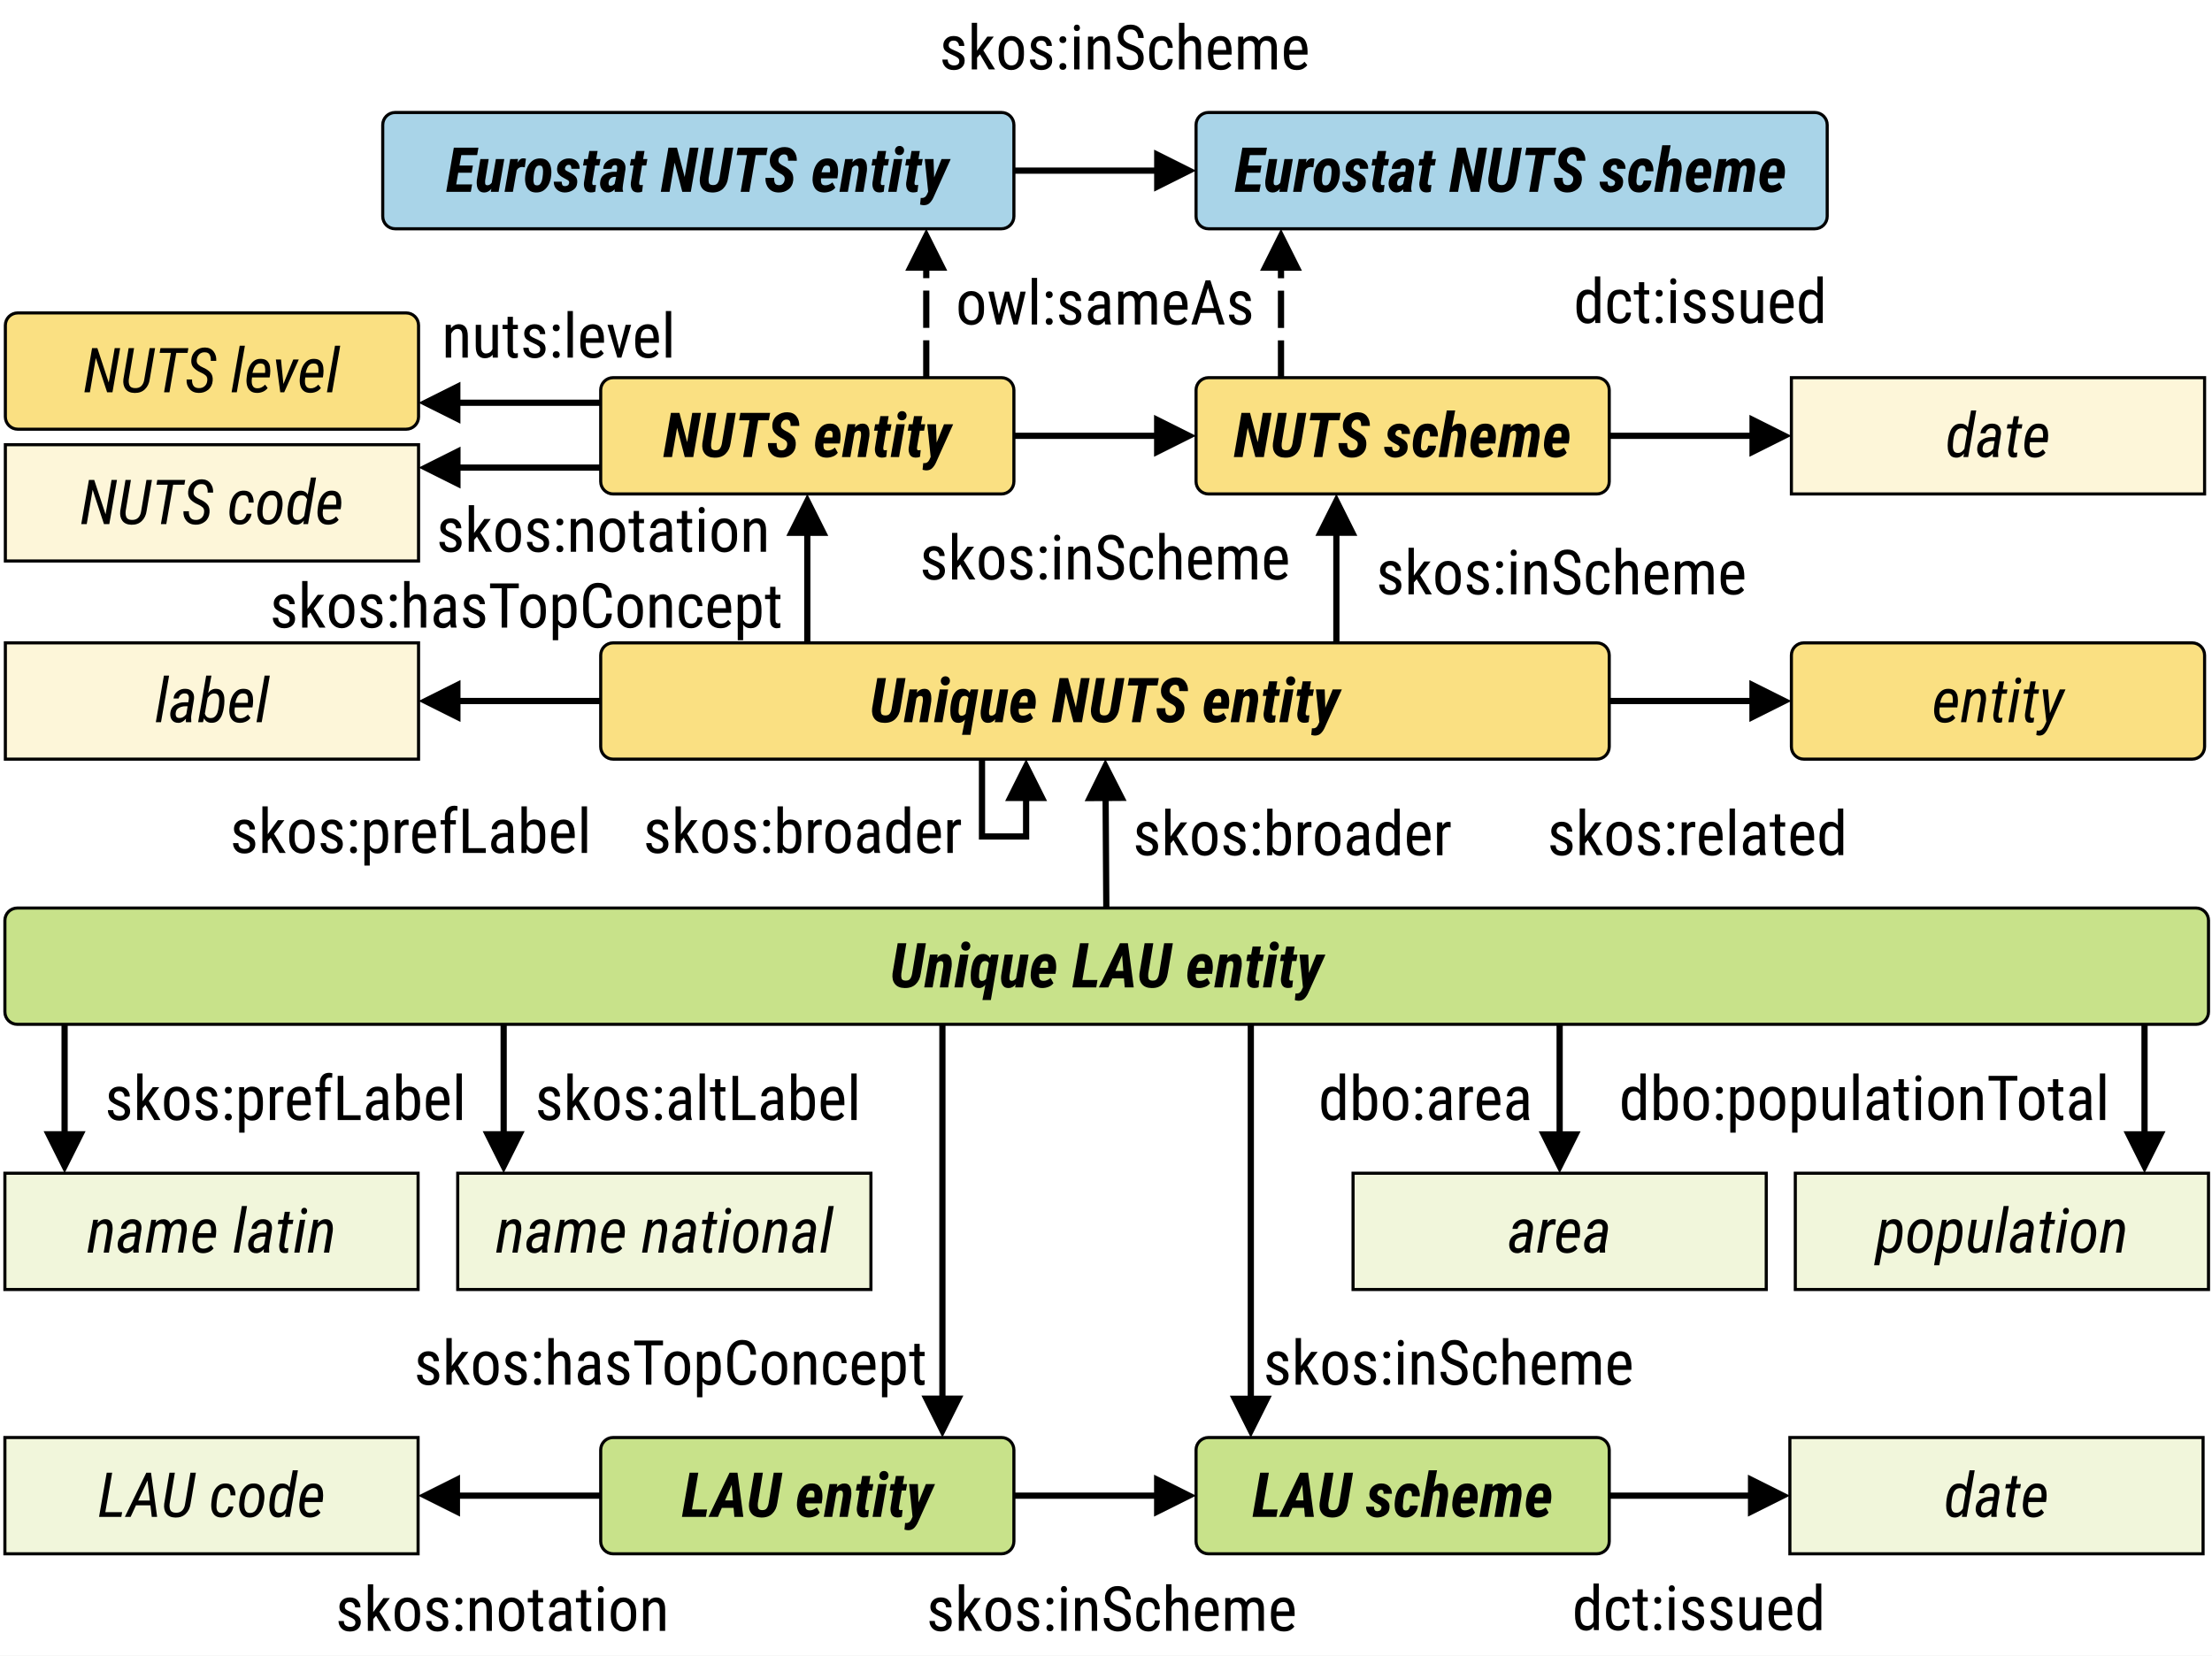
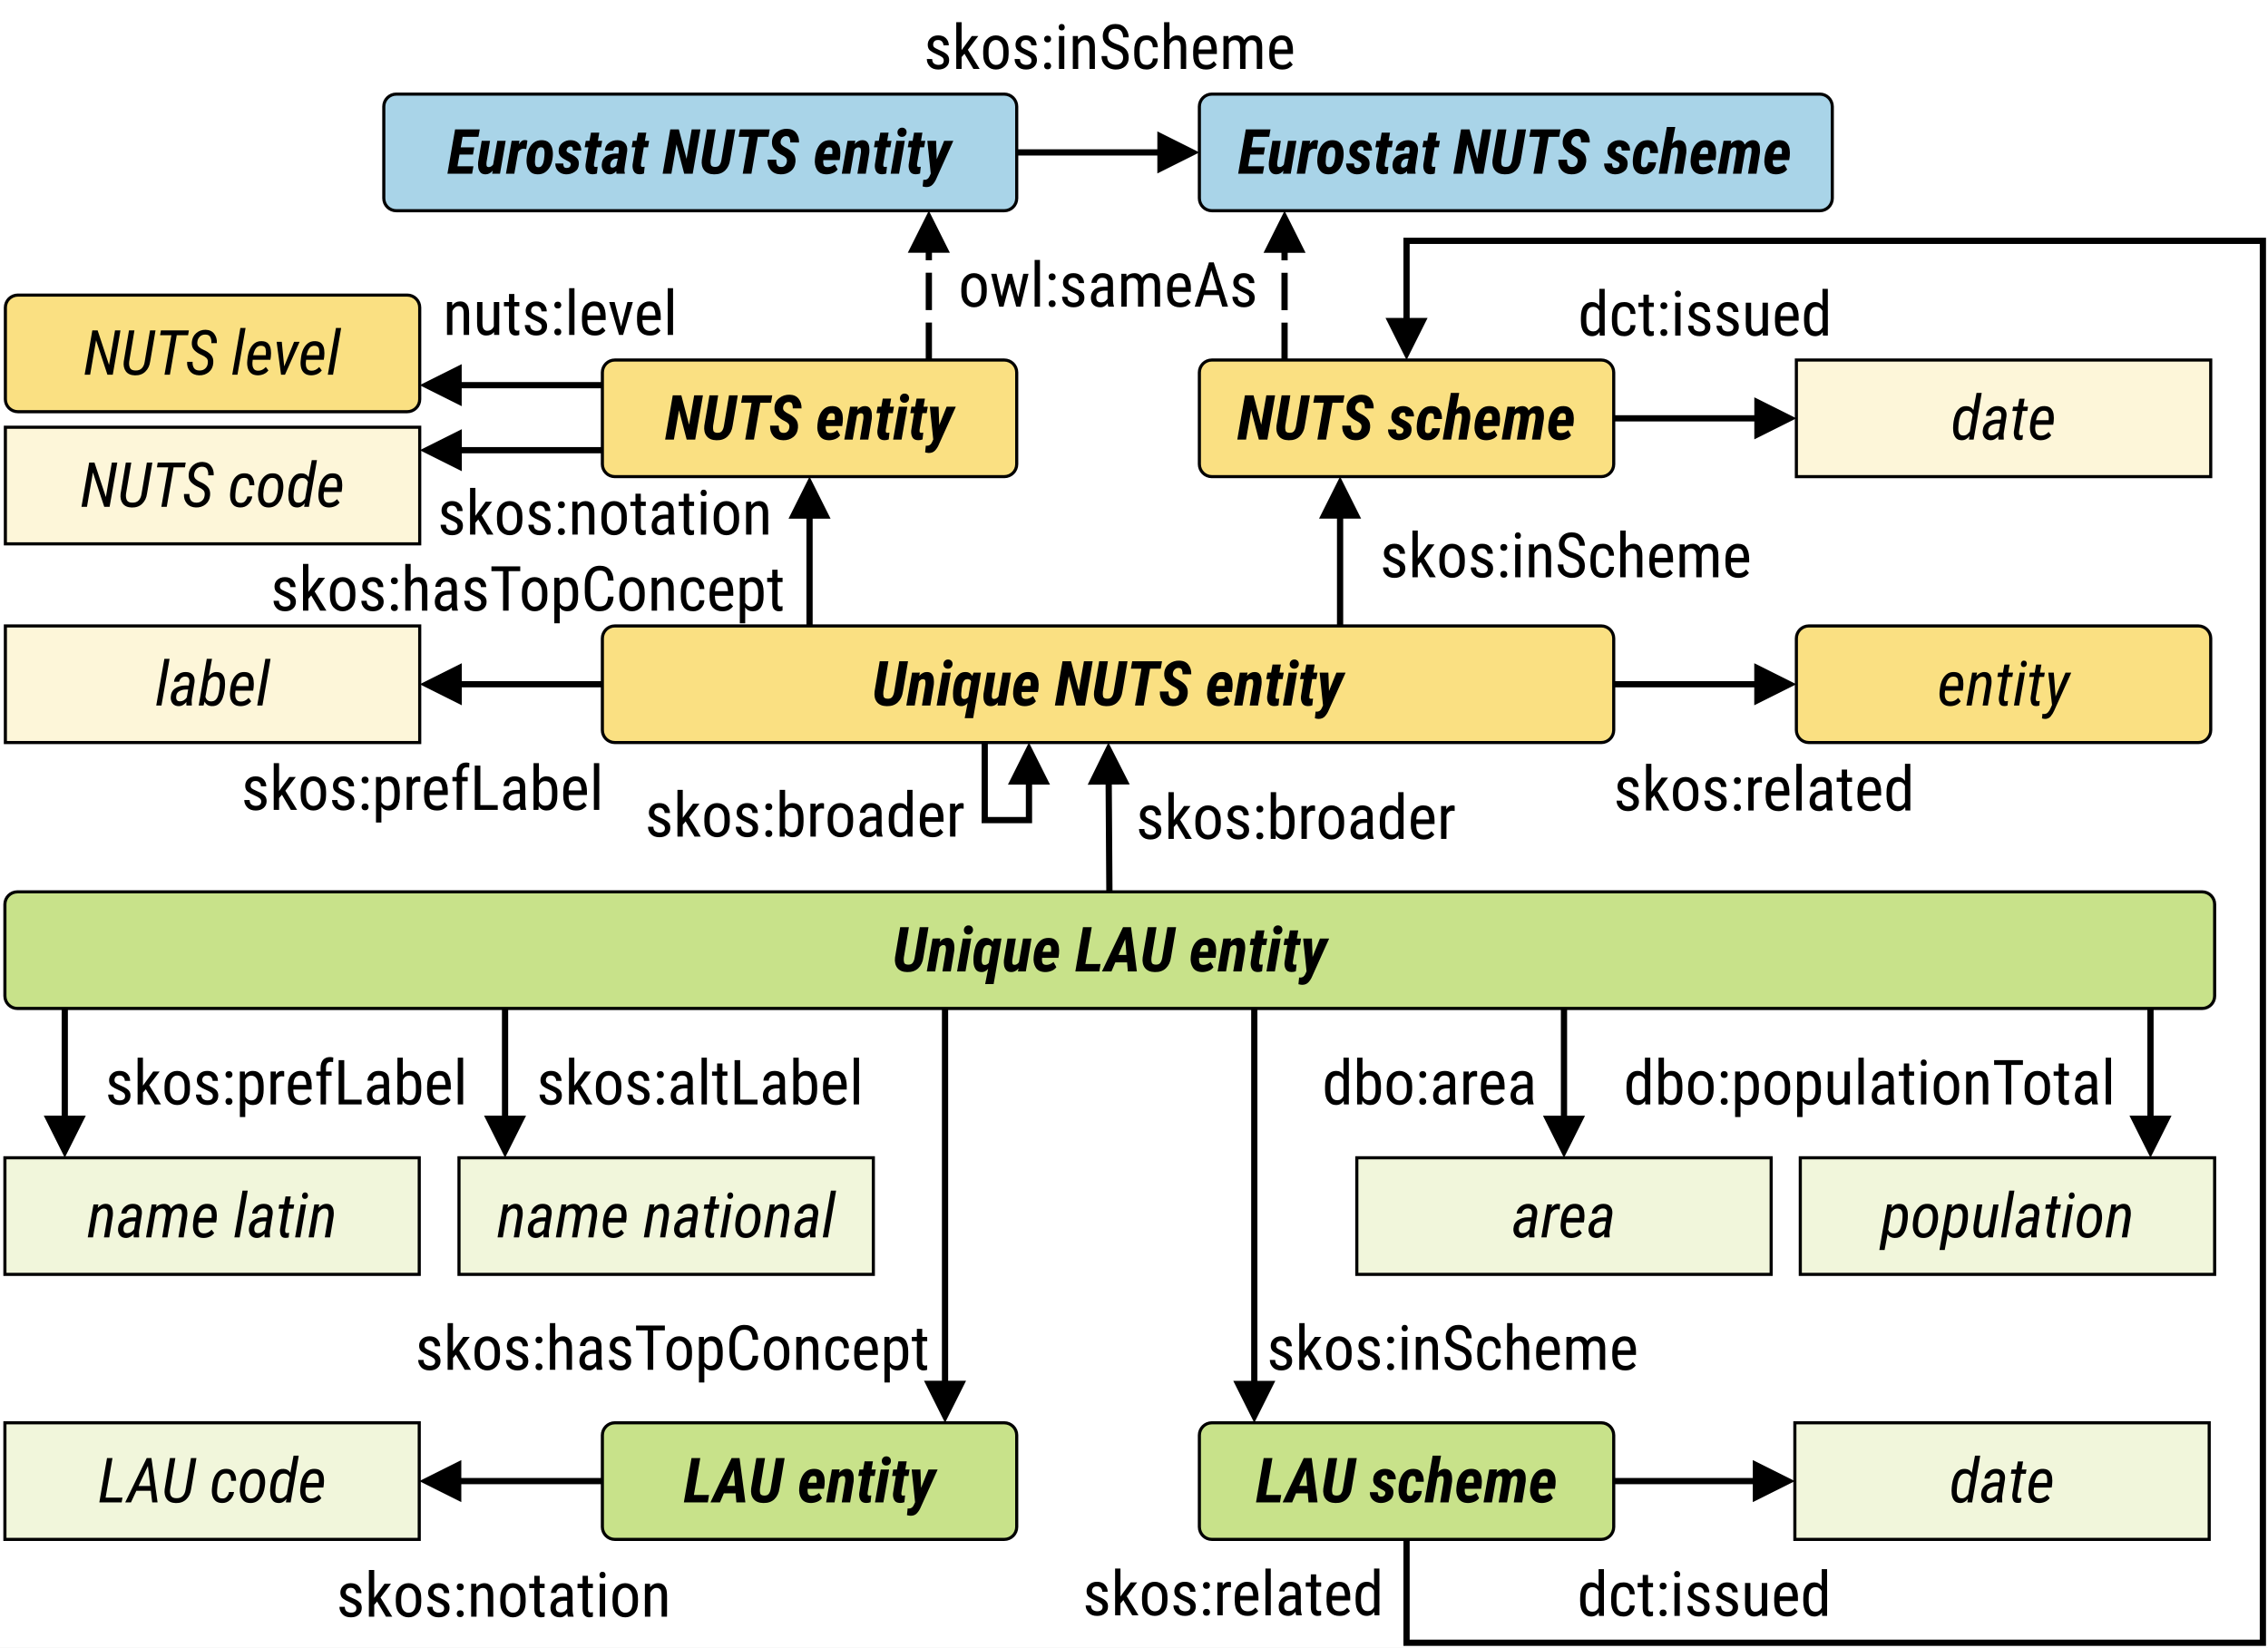
- <svg xmlns="http://www.w3.org/2000/svg" fill-opacity="1" color-rendering="auto" color-interpolation="auto" text-rendering="auto" stroke="black" stroke-linecap="square" width="712" stroke-miterlimit="10" shape-rendering="auto" stroke-opacity="1" fill="black" stroke-dasharray="none" font-weight="normal" stroke-width="1" height="533" font-family="'Dialog'" font-style="normal" stroke-linejoin="miter" font-size="12px" stroke-dashoffset="0" image-rendering="auto">
+ <svg xmlns="http://www.w3.org/2000/svg" fill-opacity="1" color-rendering="auto" color-interpolation="auto" text-rendering="auto" stroke="black" stroke-linecap="square" width="728" stroke-miterlimit="10" shape-rendering="auto" stroke-opacity="1" fill="black" stroke-dasharray="none" font-weight="normal" stroke-width="1" height="529" font-family="'Dialog'" font-style="normal" stroke-linejoin="miter" font-size="12px" stroke-dashoffset="0" image-rendering="auto">
  <defs id="genericDefs" />
  <g>
    <defs id="defs1">
      <clipPath clipPathUnits="userSpaceOnUse" id="clipPath1">
-         <path d="M0 0 L712 0 L712 533 L0 533 L0 0 Z" />
+         <path d="M0 0 L728 0 L728 529 L0 529 L0 0 Z" />
      </clipPath>
      <clipPath clipPathUnits="userSpaceOnUse" id="clipPath2">
-         <path d="M109 1207 L821 1207 L821 1740 L109 1740 L109 1207 Z" />
+         <path d="M109 1213 L837 1213 L837 1742 L109 1742 L109 1213 Z" />
      </clipPath>
    </defs>
-     <g fill="white" text-rendering="geometricPrecision" shape-rendering="geometricPrecision" transform="translate(-109,-1207)" stroke="white">
-       <rect x="109" width="712" height="533" y="1207" clip-path="url(#clipPath2)" stroke="none" />
-     </g>
-     <g fill="rgb(250,224,130)" text-rendering="geometricPrecision" shape-rendering="geometricPrecision" transform="matrix(1,0,0,1,-109,-1207)" stroke="rgb(250,224,130)">
+     <g fill="white" text-rendering="geometricPrecision" shape-rendering="geometricPrecision" transform="translate(-109,-1213)" stroke="white">
+       <rect x="109" width="728" height="529" y="1213" clip-path="url(#clipPath2)" stroke="none" />
+     </g>
+     <g fill="rgb(250,224,130)" text-rendering="geometricPrecision" shape-rendering="geometricPrecision" transform="matrix(1,0,0,1,-109,-1213)" stroke="rgb(250,224,130)">
      <rect x="302.354" y="1413.966" clip-path="url(#clipPath2)" width="324.63" rx="4" ry="4" height="37.438" stroke="none" />
    </g>
-     <g text-rendering="geometricPrecision" stroke-miterlimit="1.45" shape-rendering="geometricPrecision" transform="matrix(1,0,0,1,-109,-1207)" stroke-linecap="butt">
+     <g text-rendering="geometricPrecision" stroke-miterlimit="1.45" shape-rendering="geometricPrecision" transform="matrix(1,0,0,1,-109,-1213)" stroke-linecap="butt">
      <rect x="302.354" y="1413.966" clip-path="url(#clipPath2)" fill="none" width="324.63" rx="4" ry="4" height="37.438" />
    </g>
-     <g stroke-linecap="butt" font-size="20px" transform="matrix(1,0,0,1,-109,-1207)" text-rendering="geometricPrecision" font-family="'Roboto Condensed'" shape-rendering="geometricPrecision" font-style="italic" font-weight="bold" stroke-miterlimit="1.45">
+     <g stroke-linecap="butt" font-size="20px" transform="matrix(1,0,0,1,-109,-1213)" text-rendering="geometricPrecision" font-family="'Roboto Condensed'" shape-rendering="geometricPrecision" font-style="italic" font-weight="bold" stroke-miterlimit="1.45">
      <text x="388.942" xml:space="preserve" y="1439.521" clip-path="url(#clipPath2)" stroke="none">Unique NUTS entity</text>
    </g>
-     <g fill="rgb(250,224,130)" text-rendering="geometricPrecision" shape-rendering="geometricPrecision" transform="matrix(1,0,0,1,-109,-1207)" stroke="rgb(250,224,130)">
+     <g fill="rgb(250,224,130)" text-rendering="geometricPrecision" shape-rendering="geometricPrecision" transform="matrix(1,0,0,1,-109,-1213)" stroke="rgb(250,224,130)">
      <rect x="493.985" y="1328.591" clip-path="url(#clipPath2)" width="133" rx="4" ry="4" height="37.438" stroke="none" />
    </g>
-     <g text-rendering="geometricPrecision" stroke-miterlimit="1.45" shape-rendering="geometricPrecision" transform="matrix(1,0,0,1,-109,-1207)" stroke-linecap="butt">
+     <g text-rendering="geometricPrecision" stroke-miterlimit="1.45" shape-rendering="geometricPrecision" transform="matrix(1,0,0,1,-109,-1213)" stroke-linecap="butt">
      <rect x="493.985" y="1328.591" clip-path="url(#clipPath2)" fill="none" width="133" rx="4" ry="4" height="37.438" />
    </g>
-     <g stroke-linecap="butt" font-size="20px" transform="matrix(1,0,0,1,-109,-1207)" text-rendering="geometricPrecision" font-family="'Roboto Condensed'" shape-rendering="geometricPrecision" font-style="italic" font-weight="bold" stroke-miterlimit="1.45">
+     <g stroke-linecap="butt" font-size="20px" transform="matrix(1,0,0,1,-109,-1213)" text-rendering="geometricPrecision" font-family="'Roboto Condensed'" shape-rendering="geometricPrecision" font-style="italic" font-weight="bold" stroke-miterlimit="1.45">
      <text x="506.075" xml:space="preserve" y="1354.146" clip-path="url(#clipPath2)" stroke="none">NUTS scheme</text>
    </g>
-     <g fill="rgb(250,224,130)" text-rendering="geometricPrecision" shape-rendering="geometricPrecision" transform="matrix(1,0,0,1,-109,-1207)" stroke="rgb(250,224,130)">
+     <g fill="rgb(250,224,130)" text-rendering="geometricPrecision" shape-rendering="geometricPrecision" transform="matrix(1,0,0,1,-109,-1213)" stroke="rgb(250,224,130)">
      <rect x="302.354" y="1328.591" clip-path="url(#clipPath2)" width="133" rx="4" ry="4" height="37.438" stroke="none" />
    </g>
-     <g text-rendering="geometricPrecision" stroke-miterlimit="1.45" shape-rendering="geometricPrecision" transform="matrix(1,0,0,1,-109,-1207)" stroke-linecap="butt">
+     <g text-rendering="geometricPrecision" stroke-miterlimit="1.45" shape-rendering="geometricPrecision" transform="matrix(1,0,0,1,-109,-1213)" stroke-linecap="butt">
      <rect x="302.354" y="1328.591" clip-path="url(#clipPath2)" fill="none" width="133" rx="4" ry="4" height="37.438" />
    </g>
-     <g stroke-linecap="butt" font-size="20px" transform="matrix(1,0,0,1,-109,-1207)" text-rendering="geometricPrecision" font-family="'Roboto Condensed'" shape-rendering="geometricPrecision" font-style="italic" font-weight="bold" stroke-miterlimit="1.45">
+     <g stroke-linecap="butt" font-size="20px" transform="matrix(1,0,0,1,-109,-1213)" text-rendering="geometricPrecision" font-family="'Roboto Condensed'" shape-rendering="geometricPrecision" font-style="italic" font-weight="bold" stroke-miterlimit="1.45">
      <text x="322.419" xml:space="preserve" y="1354.146" clip-path="url(#clipPath2)" stroke="none">NUTS entity</text>
    </g>
-     <g fill="rgb(253,246,217)" text-rendering="geometricPrecision" shape-rendering="geometricPrecision" transform="matrix(1,0,0,1,-109,-1207)" stroke="rgb(253,246,217)">
+     <g fill="rgb(253,246,217)" text-rendering="geometricPrecision" shape-rendering="geometricPrecision" transform="matrix(1,0,0,1,-109,-1213)" stroke="rgb(253,246,217)">
      <rect x="110.724" width="133" height="37.438" y="1413.966" clip-path="url(#clipPath2)" stroke="none" />
    </g>
-     <g text-rendering="geometricPrecision" stroke-miterlimit="1.45" shape-rendering="geometricPrecision" transform="matrix(1,0,0,1,-109,-1207)" stroke-linecap="butt">
+     <g text-rendering="geometricPrecision" stroke-miterlimit="1.45" shape-rendering="geometricPrecision" transform="matrix(1,0,0,1,-109,-1213)" stroke-linecap="butt">
      <rect fill="none" x="110.724" width="133" height="37.438" y="1413.966" clip-path="url(#clipPath2)" />
      <text x="158.792" font-size="20px" y="1439.521" clip-path="url(#clipPath2)" font-family="'Roboto Condensed'" font-style="italic" stroke="none" xml:space="preserve">label</text>
    </g>
-     <g fill="rgb(200,226,138)" text-rendering="geometricPrecision" shape-rendering="geometricPrecision" transform="matrix(1,0,0,1,-109,-1207)" stroke="rgb(200,226,138)">
+     <g fill="rgb(200,226,138)" text-rendering="geometricPrecision" shape-rendering="geometricPrecision" transform="matrix(1,0,0,1,-109,-1213)" stroke="rgb(200,226,138)">
      <rect x="110.574" y="1499.341" clip-path="url(#clipPath2)" width="709.3" rx="4" ry="4" height="37.438" stroke="none" />
    </g>
-     <g text-rendering="geometricPrecision" stroke-miterlimit="1.45" shape-rendering="geometricPrecision" transform="matrix(1,0,0,1,-109,-1207)" stroke-linecap="butt">
+     <g text-rendering="geometricPrecision" stroke-miterlimit="1.45" shape-rendering="geometricPrecision" transform="matrix(1,0,0,1,-109,-1213)" stroke-linecap="butt">
      <rect x="110.574" y="1499.341" clip-path="url(#clipPath2)" fill="none" width="709.3" rx="4" ry="4" height="37.438" />
    </g>
-     <g stroke-linecap="butt" font-size="20px" transform="matrix(1,0,0,1,-109,-1207)" text-rendering="geometricPrecision" font-family="'Roboto Condensed'" shape-rendering="geometricPrecision" font-style="italic" font-weight="bold" stroke-miterlimit="1.45">
+     <g stroke-linecap="butt" font-size="20px" transform="matrix(1,0,0,1,-109,-1213)" text-rendering="geometricPrecision" font-family="'Roboto Condensed'" shape-rendering="geometricPrecision" font-style="italic" font-weight="bold" stroke-miterlimit="1.45">
      <text x="395.507" xml:space="preserve" y="1524.896" clip-path="url(#clipPath2)" stroke="none">Unique LAU entity</text>
    </g>
-     <g fill="rgb(241,246,219)" text-rendering="geometricPrecision" shape-rendering="geometricPrecision" transform="matrix(1,0,0,1,-109,-1207)" stroke="rgb(241,246,219)">
+     <g fill="rgb(241,246,219)" text-rendering="geometricPrecision" shape-rendering="geometricPrecision" transform="matrix(1,0,0,1,-109,-1213)" stroke="rgb(241,246,219)">
      <rect x="110.574" width="133" height="37.438" y="1584.716" clip-path="url(#clipPath2)" stroke="none" />
    </g>
-     <g text-rendering="geometricPrecision" stroke-miterlimit="1.45" shape-rendering="geometricPrecision" transform="matrix(1,0,0,1,-109,-1207)" stroke-linecap="butt">
+     <g text-rendering="geometricPrecision" stroke-miterlimit="1.45" shape-rendering="geometricPrecision" transform="matrix(1,0,0,1,-109,-1213)" stroke-linecap="butt">
      <rect fill="none" x="110.574" width="133" height="37.438" y="1584.716" clip-path="url(#clipPath2)" />
      <text x="136.932" font-size="20px" y="1610.271" clip-path="url(#clipPath2)" font-family="'Roboto Condensed'" font-style="italic" stroke="none" xml:space="preserve">name latin</text>
    </g>
-     <g fill="rgb(241,246,219)" text-rendering="geometricPrecision" shape-rendering="geometricPrecision" transform="matrix(1,0,0,1,-109,-1207)" stroke="rgb(241,246,219)">
+     <g fill="rgb(241,246,219)" text-rendering="geometricPrecision" shape-rendering="geometricPrecision" transform="matrix(1,0,0,1,-109,-1213)" stroke="rgb(241,246,219)">
      <rect x="256.333" width="133" height="37.438" y="1584.716" clip-path="url(#clipPath2)" stroke="none" />
    </g>
-     <g text-rendering="geometricPrecision" stroke-miterlimit="1.45" shape-rendering="geometricPrecision" transform="matrix(1,0,0,1,-109,-1207)" stroke-linecap="butt">
+     <g text-rendering="geometricPrecision" stroke-miterlimit="1.45" shape-rendering="geometricPrecision" transform="matrix(1,0,0,1,-109,-1213)" stroke-linecap="butt">
      <rect fill="none" x="256.333" width="133" height="37.438" y="1584.716" clip-path="url(#clipPath2)" />
      <text x="268.477" font-size="20px" y="1610.271" clip-path="url(#clipPath2)" font-family="'Roboto Condensed'" font-style="italic" stroke="none" xml:space="preserve">name national</text>
    </g>
-     <g fill="rgb(241,246,219)" text-rendering="geometricPrecision" shape-rendering="geometricPrecision" transform="matrix(1,0,0,1,-109,-1207)" stroke="rgb(241,246,219)">
+     <g fill="rgb(241,246,219)" text-rendering="geometricPrecision" shape-rendering="geometricPrecision" transform="matrix(1,0,0,1,-109,-1213)" stroke="rgb(241,246,219)">
      <rect x="686.874" width="133" height="37.438" y="1584.716" clip-path="url(#clipPath2)" stroke="none" />
    </g>
-     <g text-rendering="geometricPrecision" stroke-miterlimit="1.45" shape-rendering="geometricPrecision" transform="matrix(1,0,0,1,-109,-1207)" stroke-linecap="butt">
+     <g text-rendering="geometricPrecision" stroke-miterlimit="1.45" shape-rendering="geometricPrecision" transform="matrix(1,0,0,1,-109,-1213)" stroke-linecap="butt">
      <rect fill="none" x="686.874" width="133" height="37.438" y="1584.716" clip-path="url(#clipPath2)" />
      <text x="712.71" font-size="20px" y="1610.271" clip-path="url(#clipPath2)" font-family="'Roboto Condensed'" font-style="italic" stroke="none" xml:space="preserve">population</text>
    </g>
-     <g fill="rgb(241,246,219)" text-rendering="geometricPrecision" shape-rendering="geometricPrecision" transform="matrix(1,0,0,1,-109,-1207)" stroke="rgb(241,246,219)">
+     <g fill="rgb(241,246,219)" text-rendering="geometricPrecision" shape-rendering="geometricPrecision" transform="matrix(1,0,0,1,-109,-1213)" stroke="rgb(241,246,219)">
      <rect x="544.52" width="133" height="37.438" y="1584.716" clip-path="url(#clipPath2)" stroke="none" />
    </g>
-     <g text-rendering="geometricPrecision" stroke-miterlimit="1.45" shape-rendering="geometricPrecision" transform="matrix(1,0,0,1,-109,-1207)" stroke-linecap="butt">
+     <g text-rendering="geometricPrecision" stroke-miterlimit="1.45" shape-rendering="geometricPrecision" transform="matrix(1,0,0,1,-109,-1213)" stroke-linecap="butt">
      <rect fill="none" x="544.52" width="133" height="37.438" y="1584.716" clip-path="url(#clipPath2)" />
      <text x="594.224" font-size="20px" y="1610.271" clip-path="url(#clipPath2)" font-family="'Roboto Condensed'" font-style="italic" stroke="none" xml:space="preserve">area</text>
    </g>
-     <g fill="rgb(241,246,219)" text-rendering="geometricPrecision" shape-rendering="geometricPrecision" transform="matrix(1,0,0,1,-109,-1207)" stroke="rgb(241,246,219)">
+     <g fill="rgb(241,246,219)" text-rendering="geometricPrecision" shape-rendering="geometricPrecision" transform="matrix(1,0,0,1,-109,-1213)" stroke="rgb(241,246,219)">
      <rect x="110.574" width="133" height="37.438" y="1669.804" clip-path="url(#clipPath2)" stroke="none" />
    </g>
-     <g text-rendering="geometricPrecision" stroke-miterlimit="1.45" shape-rendering="geometricPrecision" transform="matrix(1,0,0,1,-109,-1207)" stroke-linecap="butt">
+     <g text-rendering="geometricPrecision" stroke-miterlimit="1.45" shape-rendering="geometricPrecision" transform="matrix(1,0,0,1,-109,-1213)" stroke-linecap="butt">
      <rect fill="none" x="110.574" width="133" height="37.438" y="1669.804" clip-path="url(#clipPath2)" />
      <text x="140.428" font-size="20px" y="1695.358" clip-path="url(#clipPath2)" font-family="'Roboto Condensed'" font-style="italic" stroke="none" xml:space="preserve">LAU code</text>
    </g>
-     <g fill="rgb(253,246,217)" text-rendering="geometricPrecision" shape-rendering="geometricPrecision" transform="matrix(1,0,0,1,-109,-1207)" stroke="rgb(253,246,217)">
+     <g fill="rgb(253,246,217)" text-rendering="geometricPrecision" shape-rendering="geometricPrecision" transform="matrix(1,0,0,1,-109,-1213)" stroke="rgb(253,246,217)">
      <rect x="110.724" width="133" height="37.438" y="1350.17" clip-path="url(#clipPath2)" stroke="none" />
    </g>
-     <g text-rendering="geometricPrecision" stroke-miterlimit="1.45" shape-rendering="geometricPrecision" transform="matrix(1,0,0,1,-109,-1207)" stroke-linecap="butt">
+     <g text-rendering="geometricPrecision" stroke-miterlimit="1.45" shape-rendering="geometricPrecision" transform="matrix(1,0,0,1,-109,-1213)" stroke-linecap="butt">
      <rect fill="none" x="110.724" width="133" height="37.438" y="1350.17" clip-path="url(#clipPath2)" />
      <text x="134.7" font-size="20px" y="1375.725" clip-path="url(#clipPath2)" font-family="'Roboto Condensed'" font-style="italic" stroke="none" xml:space="preserve">NUTS code</text>
    </g>
-     <g fill="rgb(250,224,130)" text-rendering="geometricPrecision" shape-rendering="geometricPrecision" transform="matrix(1,0,0,1,-109,-1207)" stroke="rgb(250,224,130)">
+     <g fill="rgb(250,224,130)" text-rendering="geometricPrecision" shape-rendering="geometricPrecision" transform="matrix(1,0,0,1,-109,-1213)" stroke="rgb(250,224,130)">
      <rect x="685.615" y="1413.966" clip-path="url(#clipPath2)" width="133" rx="4" ry="4" height="37.438" stroke="none" />
    </g>
-     <g text-rendering="geometricPrecision" stroke-miterlimit="1.45" shape-rendering="geometricPrecision" transform="matrix(1,0,0,1,-109,-1207)" stroke-linecap="butt">
+     <g text-rendering="geometricPrecision" stroke-miterlimit="1.45" shape-rendering="geometricPrecision" transform="matrix(1,0,0,1,-109,-1213)" stroke-linecap="butt">
      <rect x="685.615" y="1413.966" clip-path="url(#clipPath2)" fill="none" width="133" rx="4" ry="4" height="37.438" />
      <text x="730.865" font-size="20px" y="1439.521" clip-path="url(#clipPath2)" font-family="'Roboto Condensed'" font-style="italic" stroke="none" xml:space="preserve">entity</text>
    </g>
-     <g fill="rgb(200,226,138)" text-rendering="geometricPrecision" shape-rendering="geometricPrecision" transform="matrix(1,0,0,1,-109,-1207)" stroke="rgb(200,226,138)">
+     <g fill="rgb(200,226,138)" text-rendering="geometricPrecision" shape-rendering="geometricPrecision" transform="matrix(1,0,0,1,-109,-1213)" stroke="rgb(200,226,138)">
      <rect x="302.354" y="1669.804" clip-path="url(#clipPath2)" width="133" rx="4" ry="4" height="37.438" stroke="none" />
    </g>
-     <g text-rendering="geometricPrecision" stroke-miterlimit="1.45" shape-rendering="geometricPrecision" transform="matrix(1,0,0,1,-109,-1207)" stroke-linecap="butt">
+     <g text-rendering="geometricPrecision" stroke-miterlimit="1.45" shape-rendering="geometricPrecision" transform="matrix(1,0,0,1,-109,-1213)" stroke-linecap="butt">
      <rect x="302.354" y="1669.804" clip-path="url(#clipPath2)" fill="none" width="133" rx="4" ry="4" height="37.438" />
    </g>
-     <g stroke-linecap="butt" font-size="20px" transform="matrix(1,0,0,1,-109,-1207)" text-rendering="geometricPrecision" font-family="'Roboto Condensed'" shape-rendering="geometricPrecision" font-style="italic" font-weight="bold" stroke-miterlimit="1.45">
+     <g stroke-linecap="butt" font-size="20px" transform="matrix(1,0,0,1,-109,-1213)" text-rendering="geometricPrecision" font-family="'Roboto Condensed'" shape-rendering="geometricPrecision" font-style="italic" font-weight="bold" stroke-miterlimit="1.45">
      <text x="328.43" xml:space="preserve" y="1695.358" clip-path="url(#clipPath2)" stroke="none">LAU entity</text>
    </g>
-     <g fill="rgb(200,226,138)" text-rendering="geometricPrecision" shape-rendering="geometricPrecision" transform="matrix(1,0,0,1,-109,-1207)" stroke="rgb(200,226,138)">
+     <g fill="rgb(200,226,138)" text-rendering="geometricPrecision" shape-rendering="geometricPrecision" transform="matrix(1,0,0,1,-109,-1213)" stroke="rgb(200,226,138)">
      <rect x="493.985" y="1669.804" clip-path="url(#clipPath2)" width="133" rx="4" ry="4" height="37.438" stroke="none" />
    </g>
-     <g text-rendering="geometricPrecision" stroke-miterlimit="1.45" shape-rendering="geometricPrecision" transform="matrix(1,0,0,1,-109,-1207)" stroke-linecap="butt">
+     <g text-rendering="geometricPrecision" stroke-miterlimit="1.45" shape-rendering="geometricPrecision" transform="matrix(1,0,0,1,-109,-1213)" stroke-linecap="butt">
      <rect x="493.985" y="1669.804" clip-path="url(#clipPath2)" fill="none" width="133" rx="4" ry="4" height="37.438" />
    </g>
-     <g stroke-linecap="butt" font-size="20px" transform="matrix(1,0,0,1,-109,-1207)" text-rendering="geometricPrecision" font-family="'Roboto Condensed'" shape-rendering="geometricPrecision" font-style="italic" font-weight="bold" stroke-miterlimit="1.45">
+     <g stroke-linecap="butt" font-size="20px" transform="matrix(1,0,0,1,-109,-1213)" text-rendering="geometricPrecision" font-family="'Roboto Condensed'" shape-rendering="geometricPrecision" font-style="italic" font-weight="bold" stroke-miterlimit="1.45">
      <text x="512.086" xml:space="preserve" y="1695.358" clip-path="url(#clipPath2)" stroke="none">LAU scheme</text>
    </g>
-     <g fill="rgb(241,246,219)" text-rendering="geometricPrecision" shape-rendering="geometricPrecision" transform="matrix(1,0,0,1,-109,-1207)" stroke="rgb(241,246,219)">
+     <g fill="rgb(241,246,219)" text-rendering="geometricPrecision" shape-rendering="geometricPrecision" transform="matrix(1,0,0,1,-109,-1213)" stroke="rgb(241,246,219)">
      <rect x="685.128" width="133" height="37.438" y="1669.804" clip-path="url(#clipPath2)" stroke="none" />
    </g>
-     <g text-rendering="geometricPrecision" stroke-miterlimit="1.45" shape-rendering="geometricPrecision" transform="matrix(1,0,0,1,-109,-1207)" stroke-linecap="butt">
+     <g text-rendering="geometricPrecision" stroke-miterlimit="1.45" shape-rendering="geometricPrecision" transform="matrix(1,0,0,1,-109,-1213)" stroke-linecap="butt">
      <rect fill="none" x="685.128" width="133" height="37.438" y="1669.804" clip-path="url(#clipPath2)" />
      <text x="734.748" font-size="20px" y="1695.358" clip-path="url(#clipPath2)" font-family="'Roboto Condensed'" font-style="italic" stroke="none" xml:space="preserve">date</text>
    </g>
-     <g fill="rgb(253,246,217)" text-rendering="geometricPrecision" shape-rendering="geometricPrecision" transform="matrix(1,0,0,1,-109,-1207)" stroke="rgb(253,246,217)">
+     <g fill="rgb(253,246,217)" text-rendering="geometricPrecision" shape-rendering="geometricPrecision" transform="matrix(1,0,0,1,-109,-1213)" stroke="rgb(253,246,217)">
      <rect x="685.615" width="133" height="37.438" y="1328.591" clip-path="url(#clipPath2)" stroke="none" />
    </g>
-     <g text-rendering="geometricPrecision" stroke-miterlimit="1.45" shape-rendering="geometricPrecision" transform="matrix(1,0,0,1,-109,-1207)" stroke-linecap="butt">
+     <g text-rendering="geometricPrecision" stroke-miterlimit="1.45" shape-rendering="geometricPrecision" transform="matrix(1,0,0,1,-109,-1213)" stroke-linecap="butt">
      <rect fill="none" x="685.615" width="133" height="37.438" y="1328.591" clip-path="url(#clipPath2)" />
      <text x="735.235" font-size="20px" y="1354.146" clip-path="url(#clipPath2)" font-family="'Roboto Condensed'" font-style="italic" stroke="none" xml:space="preserve">date</text>
    </g>
-     <g fill="rgb(169,212,232)" text-rendering="geometricPrecision" shape-rendering="geometricPrecision" transform="matrix(1,0,0,1,-109,-1207)" stroke="rgb(169,212,232)">
+     <g fill="rgb(169,212,232)" text-rendering="geometricPrecision" shape-rendering="geometricPrecision" transform="matrix(1,0,0,1,-109,-1213)" stroke="rgb(169,212,232)">
      <rect x="493.985" y="1243.216" clip-path="url(#clipPath2)" width="203.159" rx="4" ry="4" height="37.438" stroke="none" />
    </g>
-     <g text-rendering="geometricPrecision" stroke-miterlimit="1.45" shape-rendering="geometricPrecision" transform="matrix(1,0,0,1,-109,-1207)" stroke-linecap="butt">
+     <g text-rendering="geometricPrecision" stroke-miterlimit="1.45" shape-rendering="geometricPrecision" transform="matrix(1,0,0,1,-109,-1213)" stroke-linecap="butt">
      <rect x="493.985" y="1243.216" clip-path="url(#clipPath2)" fill="none" width="203.159" rx="4" ry="4" height="37.438" />
    </g>
-     <g stroke-linecap="butt" font-size="20px" transform="matrix(1,0,0,1,-109,-1207)" text-rendering="geometricPrecision" font-family="'Roboto Condensed'" shape-rendering="geometricPrecision" font-style="italic" font-weight="bold" stroke-miterlimit="1.45">
+     <g stroke-linecap="butt" font-size="20px" transform="matrix(1,0,0,1,-109,-1213)" text-rendering="geometricPrecision" font-family="'Roboto Condensed'" shape-rendering="geometricPrecision" font-style="italic" font-weight="bold" stroke-miterlimit="1.45">
      <text x="506.36" xml:space="preserve" y="1268.771" clip-path="url(#clipPath2)" stroke="none">Eurostat NUTS scheme</text>
    </g>
-     <g fill="rgb(169,212,232)" text-rendering="geometricPrecision" shape-rendering="geometricPrecision" transform="matrix(1,0,0,1,-109,-1207)" stroke="rgb(169,212,232)">
+     <g fill="rgb(169,212,232)" text-rendering="geometricPrecision" shape-rendering="geometricPrecision" transform="matrix(1,0,0,1,-109,-1213)" stroke="rgb(169,212,232)">
      <rect x="232.195" y="1243.216" clip-path="url(#clipPath2)" width="203.159" rx="4" ry="4" height="37.438" stroke="none" />
    </g>
-     <g text-rendering="geometricPrecision" stroke-miterlimit="1.45" shape-rendering="geometricPrecision" transform="matrix(1,0,0,1,-109,-1207)" stroke-linecap="butt">
+     <g text-rendering="geometricPrecision" stroke-miterlimit="1.45" shape-rendering="geometricPrecision" transform="matrix(1,0,0,1,-109,-1213)" stroke-linecap="butt">
      <rect x="232.195" y="1243.216" clip-path="url(#clipPath2)" fill="none" width="203.159" rx="4" ry="4" height="37.438" />
    </g>
-     <g stroke-linecap="butt" font-size="20px" transform="matrix(1,0,0,1,-109,-1207)" text-rendering="geometricPrecision" font-family="'Roboto Condensed'" shape-rendering="geometricPrecision" font-style="italic" font-weight="bold" stroke-miterlimit="1.45">
+     <g stroke-linecap="butt" font-size="20px" transform="matrix(1,0,0,1,-109,-1213)" text-rendering="geometricPrecision" font-family="'Roboto Condensed'" shape-rendering="geometricPrecision" font-style="italic" font-weight="bold" stroke-miterlimit="1.45">
      <text x="252.544" xml:space="preserve" y="1268.771" clip-path="url(#clipPath2)" stroke="none">Eurostat NUTS entity</text>
      <text x="416.628" y="1311.459" clip-path="url(#clipPath2)" font-style="normal" stroke="none" font-weight="normal" xml:space="preserve">owl:sameAs</text>
    </g>
-     <g fill="rgb(250,224,130)" text-rendering="geometricPrecision" shape-rendering="geometricPrecision" transform="matrix(1,0,0,1,-109,-1207)" stroke="rgb(250,224,130)">
+     <g fill="rgb(250,224,130)" text-rendering="geometricPrecision" shape-rendering="geometricPrecision" transform="matrix(1,0,0,1,-109,-1213)" stroke="rgb(250,224,130)">
      <rect x="110.724" y="1307.743" clip-path="url(#clipPath2)" width="133" rx="4" ry="4" height="37.438" stroke="none" />
    </g>
-     <g text-rendering="geometricPrecision" stroke-miterlimit="1.45" shape-rendering="geometricPrecision" transform="matrix(1,0,0,1,-109,-1207)" stroke-linecap="butt">
+     <g text-rendering="geometricPrecision" stroke-miterlimit="1.45" shape-rendering="geometricPrecision" transform="matrix(1,0,0,1,-109,-1213)" stroke-linecap="butt">
      <rect x="110.724" y="1307.743" clip-path="url(#clipPath2)" fill="none" width="133" rx="4" ry="4" height="37.438" />
      <text x="135.715" font-size="20px" y="1333.297" clip-path="url(#clipPath2)" font-family="'Roboto Condensed'" font-style="italic" stroke="none" xml:space="preserve">NUTS level</text>
      <path fill="none" d="M425.086 1451.432 L425.086 1476.3 L439.285 1476.3 L439.285 1463.776" stroke-width="2" clip-path="url(#clipPath2)" />
      <path d="M439.285 1451.401 L432.535 1464.901 L446.035 1464.901 Z" stroke-width="2" clip-path="url(#clipPath2)" stroke="none" />
      <text x="316.01" font-size="20px" y="1481.602" clip-path="url(#clipPath2)" font-family="'Roboto Condensed'" stroke="none" xml:space="preserve">skos:broader</text>
      <path fill="none" d="M539.15 1413.933 L539.15 1378.381" stroke-width="2" clip-path="url(#clipPath2)" />
      <path d="M539.15 1366.006 L532.4 1379.506 L545.9 1379.506 Z" stroke-width="2" clip-path="url(#clipPath2)" stroke="none" />
      <text x="551.941" font-size="20px" y="1398.338" clip-path="url(#clipPath2)" font-family="'Roboto Condensed'" stroke="none" xml:space="preserve">skos:inScheme</text>
      <path fill="none" d="M368.854 1413.968 L368.854 1378.4" stroke-width="2" clip-path="url(#clipPath2)" />
      <path d="M368.854 1366.025 L362.104 1379.525 L375.604 1379.525 Z" stroke-width="2" clip-path="url(#clipPath2)" stroke="none" />
      <text x="195.827" font-size="20px" y="1409.058" clip-path="url(#clipPath2)" font-family="'Roboto Condensed'" stroke="none" xml:space="preserve">skos:hasTopConcept    </text>
-       <path fill="none" d="M435.336 1347.31 L481.594 1347.31" stroke-width="2" clip-path="url(#clipPath2)" />
-       <path d="M493.969 1347.31 L480.469 1340.56 L480.469 1354.06 Z" stroke-width="2" clip-path="url(#clipPath2)" stroke="none" />
-       <text x="405.011" font-size="20px" y="1393.563" clip-path="url(#clipPath2)" font-family="'Roboto Condensed'" stroke="none" xml:space="preserve">skos:inScheme</text>
      <path fill="none" d="M302.335 1432.685 L256.099 1432.685" stroke-width="2" clip-path="url(#clipPath2)" />
      <path d="M243.724 1432.685 L257.224 1439.435 L257.224 1425.935 Z" stroke-width="2" clip-path="url(#clipPath2)" stroke="none" />
-       <text x="183.027" font-size="20px" y="1481.602" clip-path="url(#clipPath2)" font-family="'Roboto Condensed'" stroke="none" xml:space="preserve">skos:prefLabel</text>
+       <text x="186.424" font-size="20px" y="1473.023" clip-path="url(#clipPath2)" font-family="'Roboto Condensed'" stroke="none" xml:space="preserve">skos:prefLabel</text>
      <path fill="none" d="M465.102 1499.343 L464.871 1463.775" stroke-width="2" clip-path="url(#clipPath2)" />
      <path d="M464.791 1451.4 L458.129 1464.944 L471.628 1464.856 Z" stroke-width="2" clip-path="url(#clipPath2)" stroke="none" />
      <text x="469.036" font-size="20px" y="1482.334" clip-path="url(#clipPath2)" font-family="'Roboto Condensed'" stroke="none" xml:space="preserve"> skos:broader</text>
      <path fill="none" d="M129.792 1536.807 L129.792 1572.312" stroke-width="2" clip-path="url(#clipPath2)" />
      <path d="M129.792 1584.687 L136.542 1571.187 L123.042 1571.187 Z" stroke-width="2" clip-path="url(#clipPath2)" stroke="none" />
      <text x="142.734" font-size="20px" y="1567.584" clip-path="url(#clipPath2)" font-family="'Roboto Condensed'" stroke="none" xml:space="preserve">skos:prefLabel</text>
      <path fill="none" d="M271.118 1536.777 L271.118 1572.312" stroke-width="2" clip-path="url(#clipPath2)" />
      <path d="M271.118 1584.687 L277.868 1571.187 L264.368 1571.187 Z" stroke-width="2" clip-path="url(#clipPath2)" stroke="none" />
      <text x="281.205" font-size="20px" y="1567.584" clip-path="url(#clipPath2)" font-family="'Roboto Condensed'" stroke="none" xml:space="preserve">skos:altLabel</text>
      <path fill="none" d="M799.281 1536.787 L799.281 1572.33" stroke-width="2" clip-path="url(#clipPath2)" />
      <path d="M799.281 1584.705 L806.031 1571.205 L792.531 1571.205 Z" stroke-width="2" clip-path="url(#clipPath2)" stroke="none" />
      <text x="630.16" font-size="20px" y="1567.584" clip-path="url(#clipPath2)" font-family="'Roboto Condensed'" stroke="none" xml:space="preserve">dbo:populationTotal</text>
      <path fill="none" d="M611.02 1536.812 L611.02 1572.341" stroke-width="2" clip-path="url(#clipPath2)" />
      <path d="M611.02 1584.716 L617.77 1571.216 L604.27 1571.216 Z" stroke-width="2" clip-path="url(#clipPath2)" stroke="none" />
      <text x="533.395" font-size="20px" y="1567.584" clip-path="url(#clipPath2)" font-family="'Roboto Condensed'" stroke="none" xml:space="preserve">dbo:area</text>
      <path fill="none" d="M302.356 1357.54 L256.116 1357.54" stroke-width="2" clip-path="url(#clipPath2)" />
      <path d="M243.741 1357.54 L257.241 1364.29 L257.241 1350.79 Z" stroke-width="2" clip-path="url(#clipPath2)" stroke="none" />
      <text x="249.445" font-size="20px" y="1384.639" clip-path="url(#clipPath2)" font-family="'Roboto Condensed'" stroke="none" xml:space="preserve">skos:notation</text>
      <path fill="none" d="M626.954 1432.685 L673.218 1432.685" stroke-width="2" clip-path="url(#clipPath2)" />
      <path d="M685.593 1432.685 L672.093 1425.935 L672.093 1439.435 Z" stroke-width="2" clip-path="url(#clipPath2)" stroke="none" />
-       <text x="607.04" font-size="20px" y="1482.315" clip-path="url(#clipPath2)" font-family="'Roboto Condensed'" stroke="none" xml:space="preserve">skos:related</text>
+       <text x="626.918" font-size="20px" y="1473.223" clip-path="url(#clipPath2)" font-family="'Roboto Condensed'" stroke="none" xml:space="preserve">skos:related</text>
      <path fill="none" d="M302.321 1688.523 L255.949 1688.523" stroke-width="2" clip-path="url(#clipPath2)" />
      <path d="M243.574 1688.523 L257.074 1695.273 L257.074 1681.773 Z" stroke-width="2" clip-path="url(#clipPath2)" stroke="none" />
      <text x="216.974" font-size="20px" y="1732.064" clip-path="url(#clipPath2)" font-family="'Roboto Condensed'" stroke="none" xml:space="preserve">skos:notation </text>
-       <path fill="none" d="M435.336 1688.523 L481.594 1688.523" stroke-width="2" clip-path="url(#clipPath2)" />
-       <path d="M493.969 1688.523 L480.469 1681.773 L480.469 1695.273 Z" stroke-width="2" clip-path="url(#clipPath2)" stroke="none" />
-       <text x="407.194" font-size="20px" y="1732.046" clip-path="url(#clipPath2)" font-family="'Roboto Condensed'" stroke="none" xml:space="preserve">skos:inScheme</text>
      <path fill="none" d="M511.611 1536.797 L511.611 1657.461" stroke-width="2" clip-path="url(#clipPath2)" />
      <path d="M511.611 1669.836 L518.362 1656.336 L504.861 1656.336 Z" stroke-width="2" clip-path="url(#clipPath2)" stroke="none" />
      <text x="515.612" font-size="20px" y="1652.796" clip-path="url(#clipPath2)" font-family="'Roboto Condensed'" stroke="none" xml:space="preserve">skos:inScheme</text>
+       <path fill="none" d="M560.485 1707.251 L560.485 1740.425 L835.357 1740.425 L835.357 1290.323 L560.485 1290.323 L560.485 1316.209" stroke-width="2" clip-path="url(#clipPath2)" />
+       <path d="M560.485 1328.584 L567.235 1315.084 L553.735 1315.084 Z" stroke-width="2" clip-path="url(#clipPath2)" stroke="none" />
+       <text x="456.499" font-size="20px" y="1731.608" clip-path="url(#clipPath2)" font-family="'Roboto Condensed'" stroke="none" xml:space="preserve">skos:related</text>
      <path fill="none" d="M626.983 1688.523 L672.753 1688.523" stroke-width="2" clip-path="url(#clipPath2)" />
      <path d="M685.128 1688.523 L671.628 1681.773 L671.628 1695.273 Z" stroke-width="2" clip-path="url(#clipPath2)" stroke="none" />
-       <text x="615.058" font-size="20px" y="1731.806" clip-path="url(#clipPath2)" font-family="'Roboto Condensed'" stroke="none" xml:space="preserve">dct:issued</text>
+       <text x="615.285" font-size="20px" y="1731.806" clip-path="url(#clipPath2)" font-family="'Roboto Condensed'" stroke="none" xml:space="preserve">dct:issued</text>
      <path fill="none" d="M626.966 1347.31 L673.24 1347.31" stroke-width="2" clip-path="url(#clipPath2)" />
      <path d="M685.615 1347.31 L672.115 1340.56 L672.115 1354.06 Z" stroke-width="2" clip-path="url(#clipPath2)" stroke="none" />
-       <text x="615.528" font-size="20px" y="1310.994" clip-path="url(#clipPath2)" font-family="'Roboto Condensed'" stroke="none" xml:space="preserve">dct:issued</text>
+       <text x="615.528" font-size="20px" y="1320.737" clip-path="url(#clipPath2)" font-family="'Roboto Condensed'" stroke="none" xml:space="preserve">dct:issued</text>
      <path fill="none" d="M412.344 1536.76 L412.344 1657.429" stroke-width="2" clip-path="url(#clipPath2)" />
      <path d="M412.344 1669.804 L419.094 1656.304 L405.594 1656.304 Z" stroke-width="2" clip-path="url(#clipPath2)" stroke="none" />
      <text x="242.25" font-size="20px" y="1652.796" clip-path="url(#clipPath2)" font-family="'Roboto Condensed'" stroke="none" xml:space="preserve">skos:hasTopConcept</text>
      <path fill="none" stroke-dasharray="12,4" d="M521.327 1328.581 L521.327 1293.049" stroke-width="2" clip-path="url(#clipPath2)" />
      <path stroke-dasharray="12,4" d="M521.327 1280.674 L514.577 1294.174 L528.077 1294.174 Z" stroke-width="2" clip-path="url(#clipPath2)" stroke="none" />
      <path fill="none" stroke-dasharray="12,4" d="M407.147 1328.555 L407.147 1293.016" stroke-width="2" clip-path="url(#clipPath2)" />
      <path stroke-dasharray="12,4" d="M407.147 1280.641 L400.397 1294.141 L413.897 1294.141 Z" stroke-width="2" clip-path="url(#clipPath2)" stroke="none" />
      <path fill="none" d="M435.365 1261.935 L481.618 1261.935" stroke-width="2" clip-path="url(#clipPath2)" />
      <path d="M493.993 1261.935 L480.493 1255.185 L480.493 1268.685 Z" stroke-width="2" clip-path="url(#clipPath2)" stroke="none" />
-       <text x="411.353" font-size="20px" y="1229.354" clip-path="url(#clipPath2)" font-family="'Roboto Condensed'" stroke="none" xml:space="preserve">skos:inScheme</text>
+       <text x="405.511" font-size="20px" y="1235.123" clip-path="url(#clipPath2)" font-family="'Roboto Condensed'" stroke="none" xml:space="preserve">skos:inScheme</text>
      <path fill="none" d="M302.331 1336.664 L256.074 1336.664" stroke-width="2" clip-path="url(#clipPath2)" />
      <path d="M243.699 1336.664 L257.199 1343.414 L257.199 1329.914 Z" stroke-width="2" clip-path="url(#clipPath2)" stroke="none" />
-       <text x="251.182" font-size="20px" y="1322.136" clip-path="url(#clipPath2)" font-family="'Roboto Condensed'" stroke="none" xml:space="preserve">nuts:level</text>
+       <text x="251.182" font-size="20px" y="1320.533" clip-path="url(#clipPath2)" font-family="'Roboto Condensed'" stroke="none" xml:space="preserve">nuts:level</text>
    </g>
  </g>
</svg>
